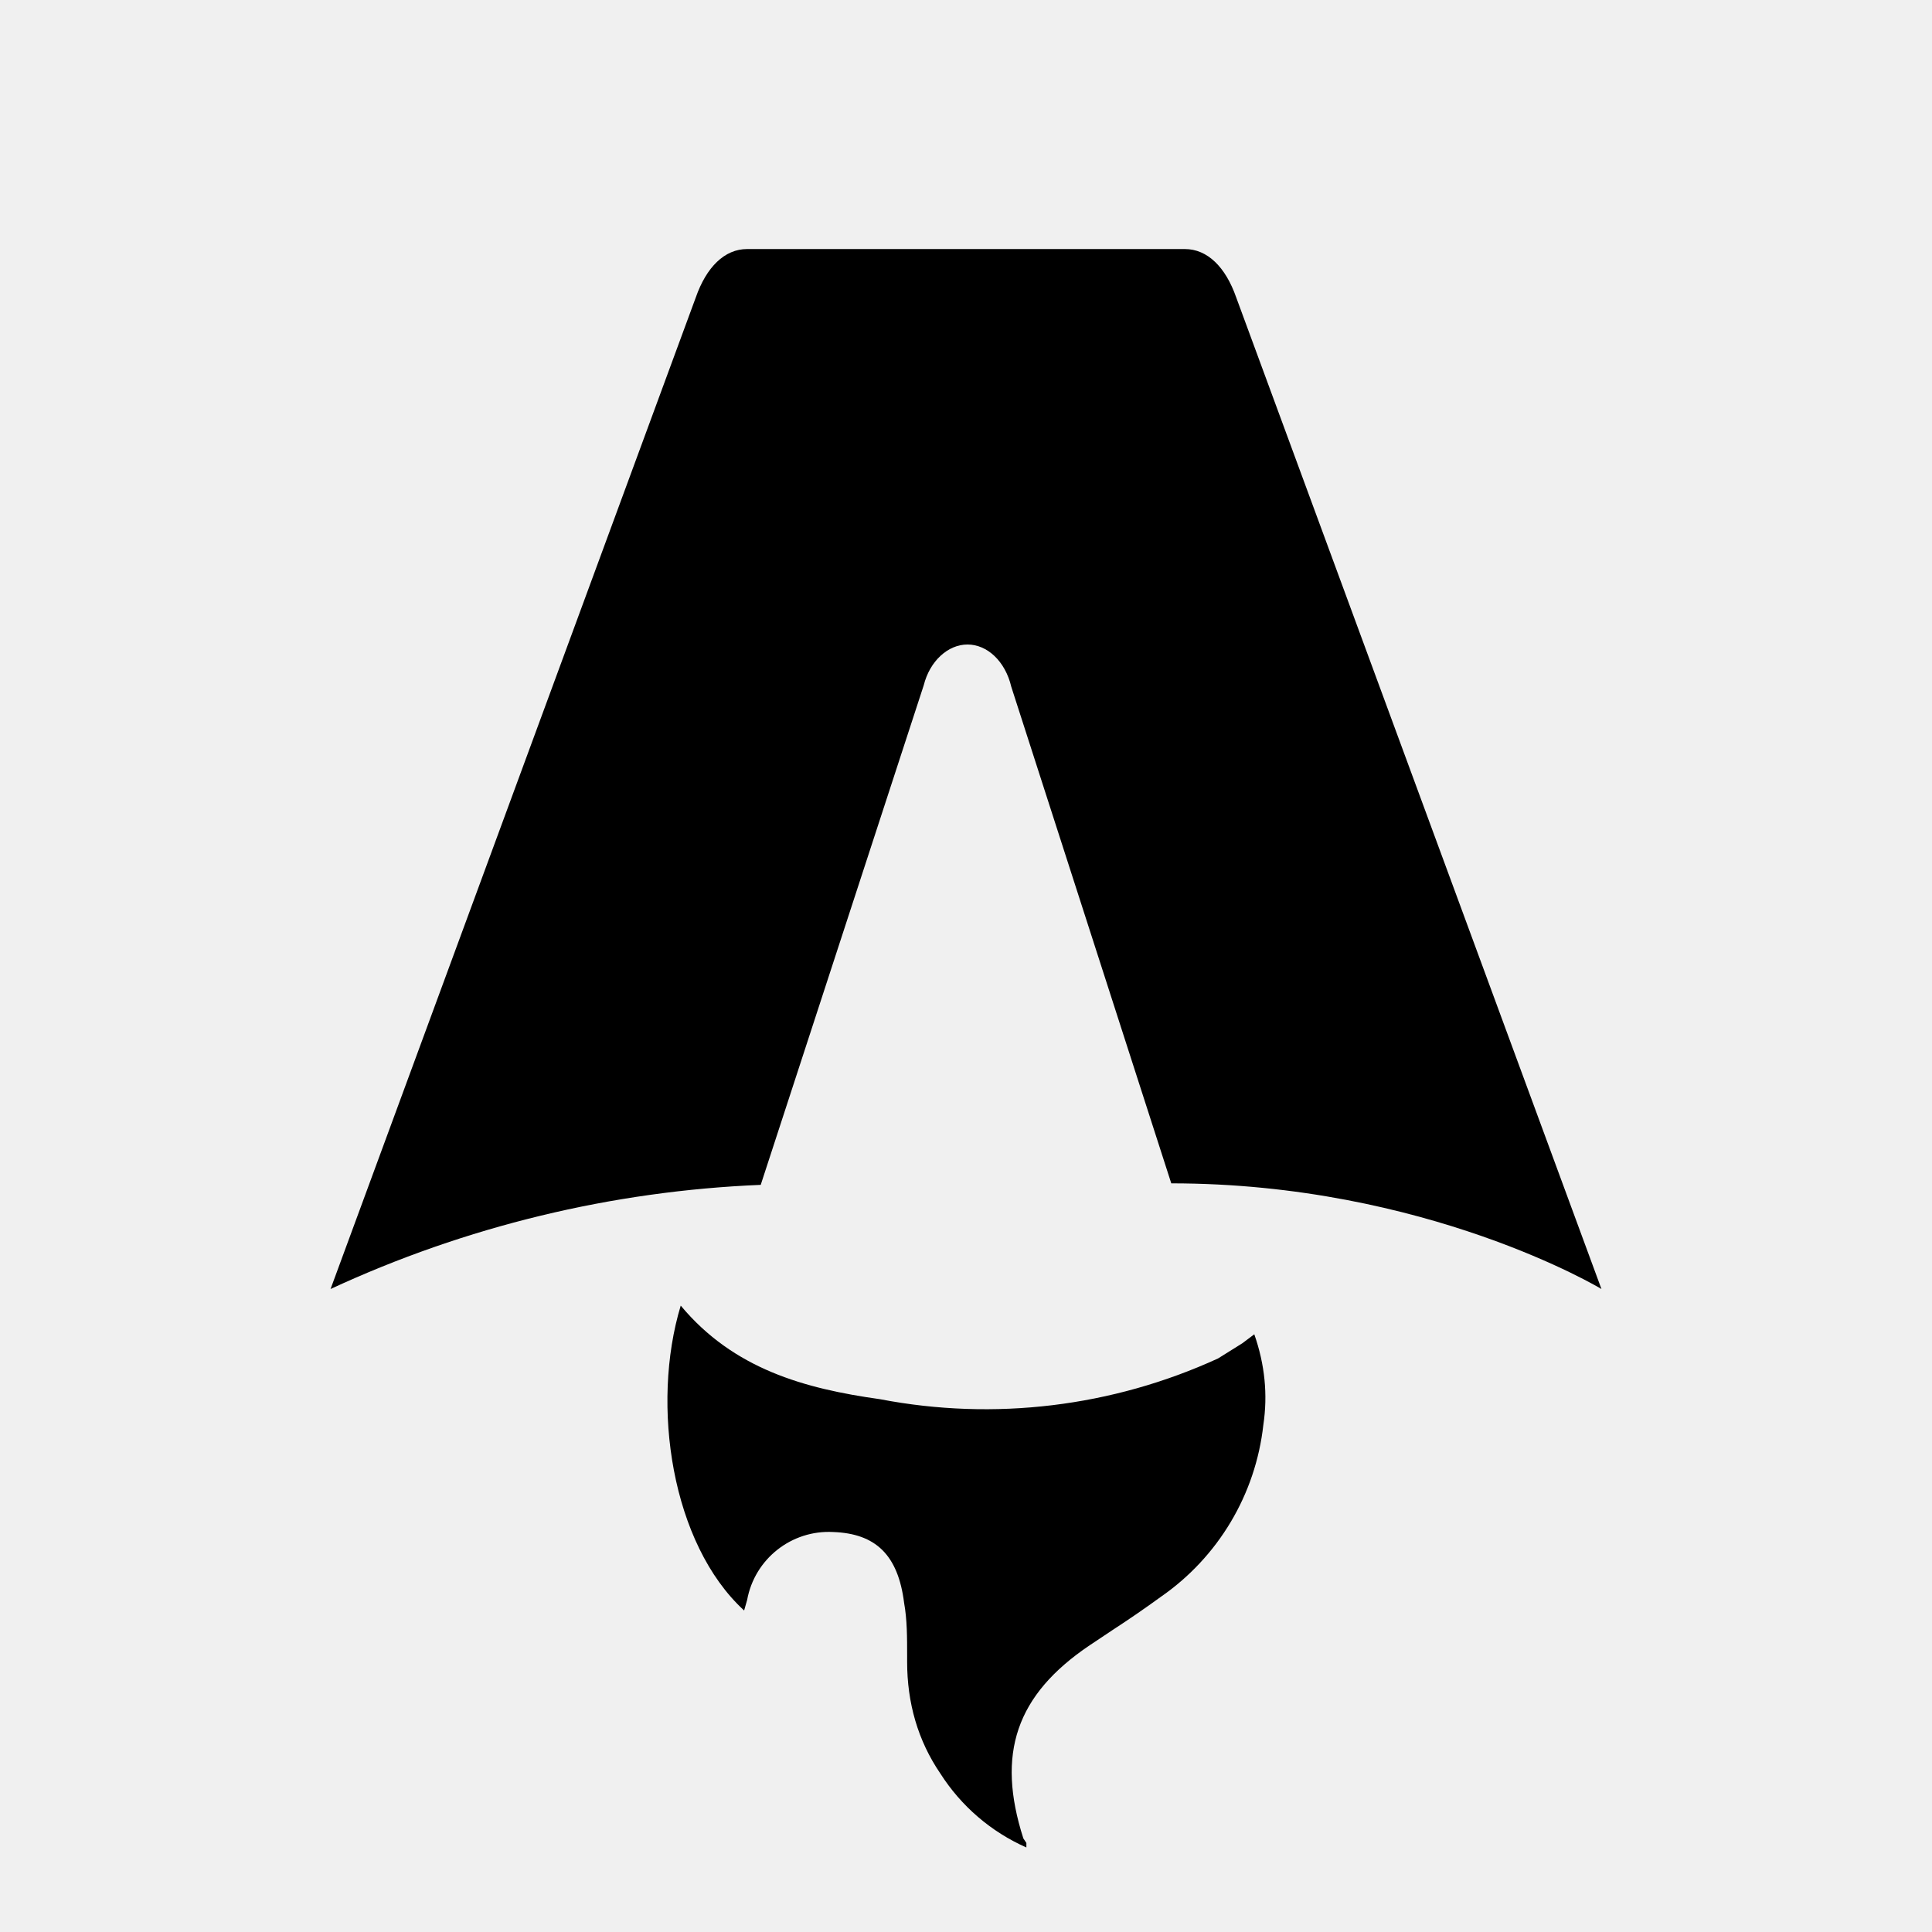
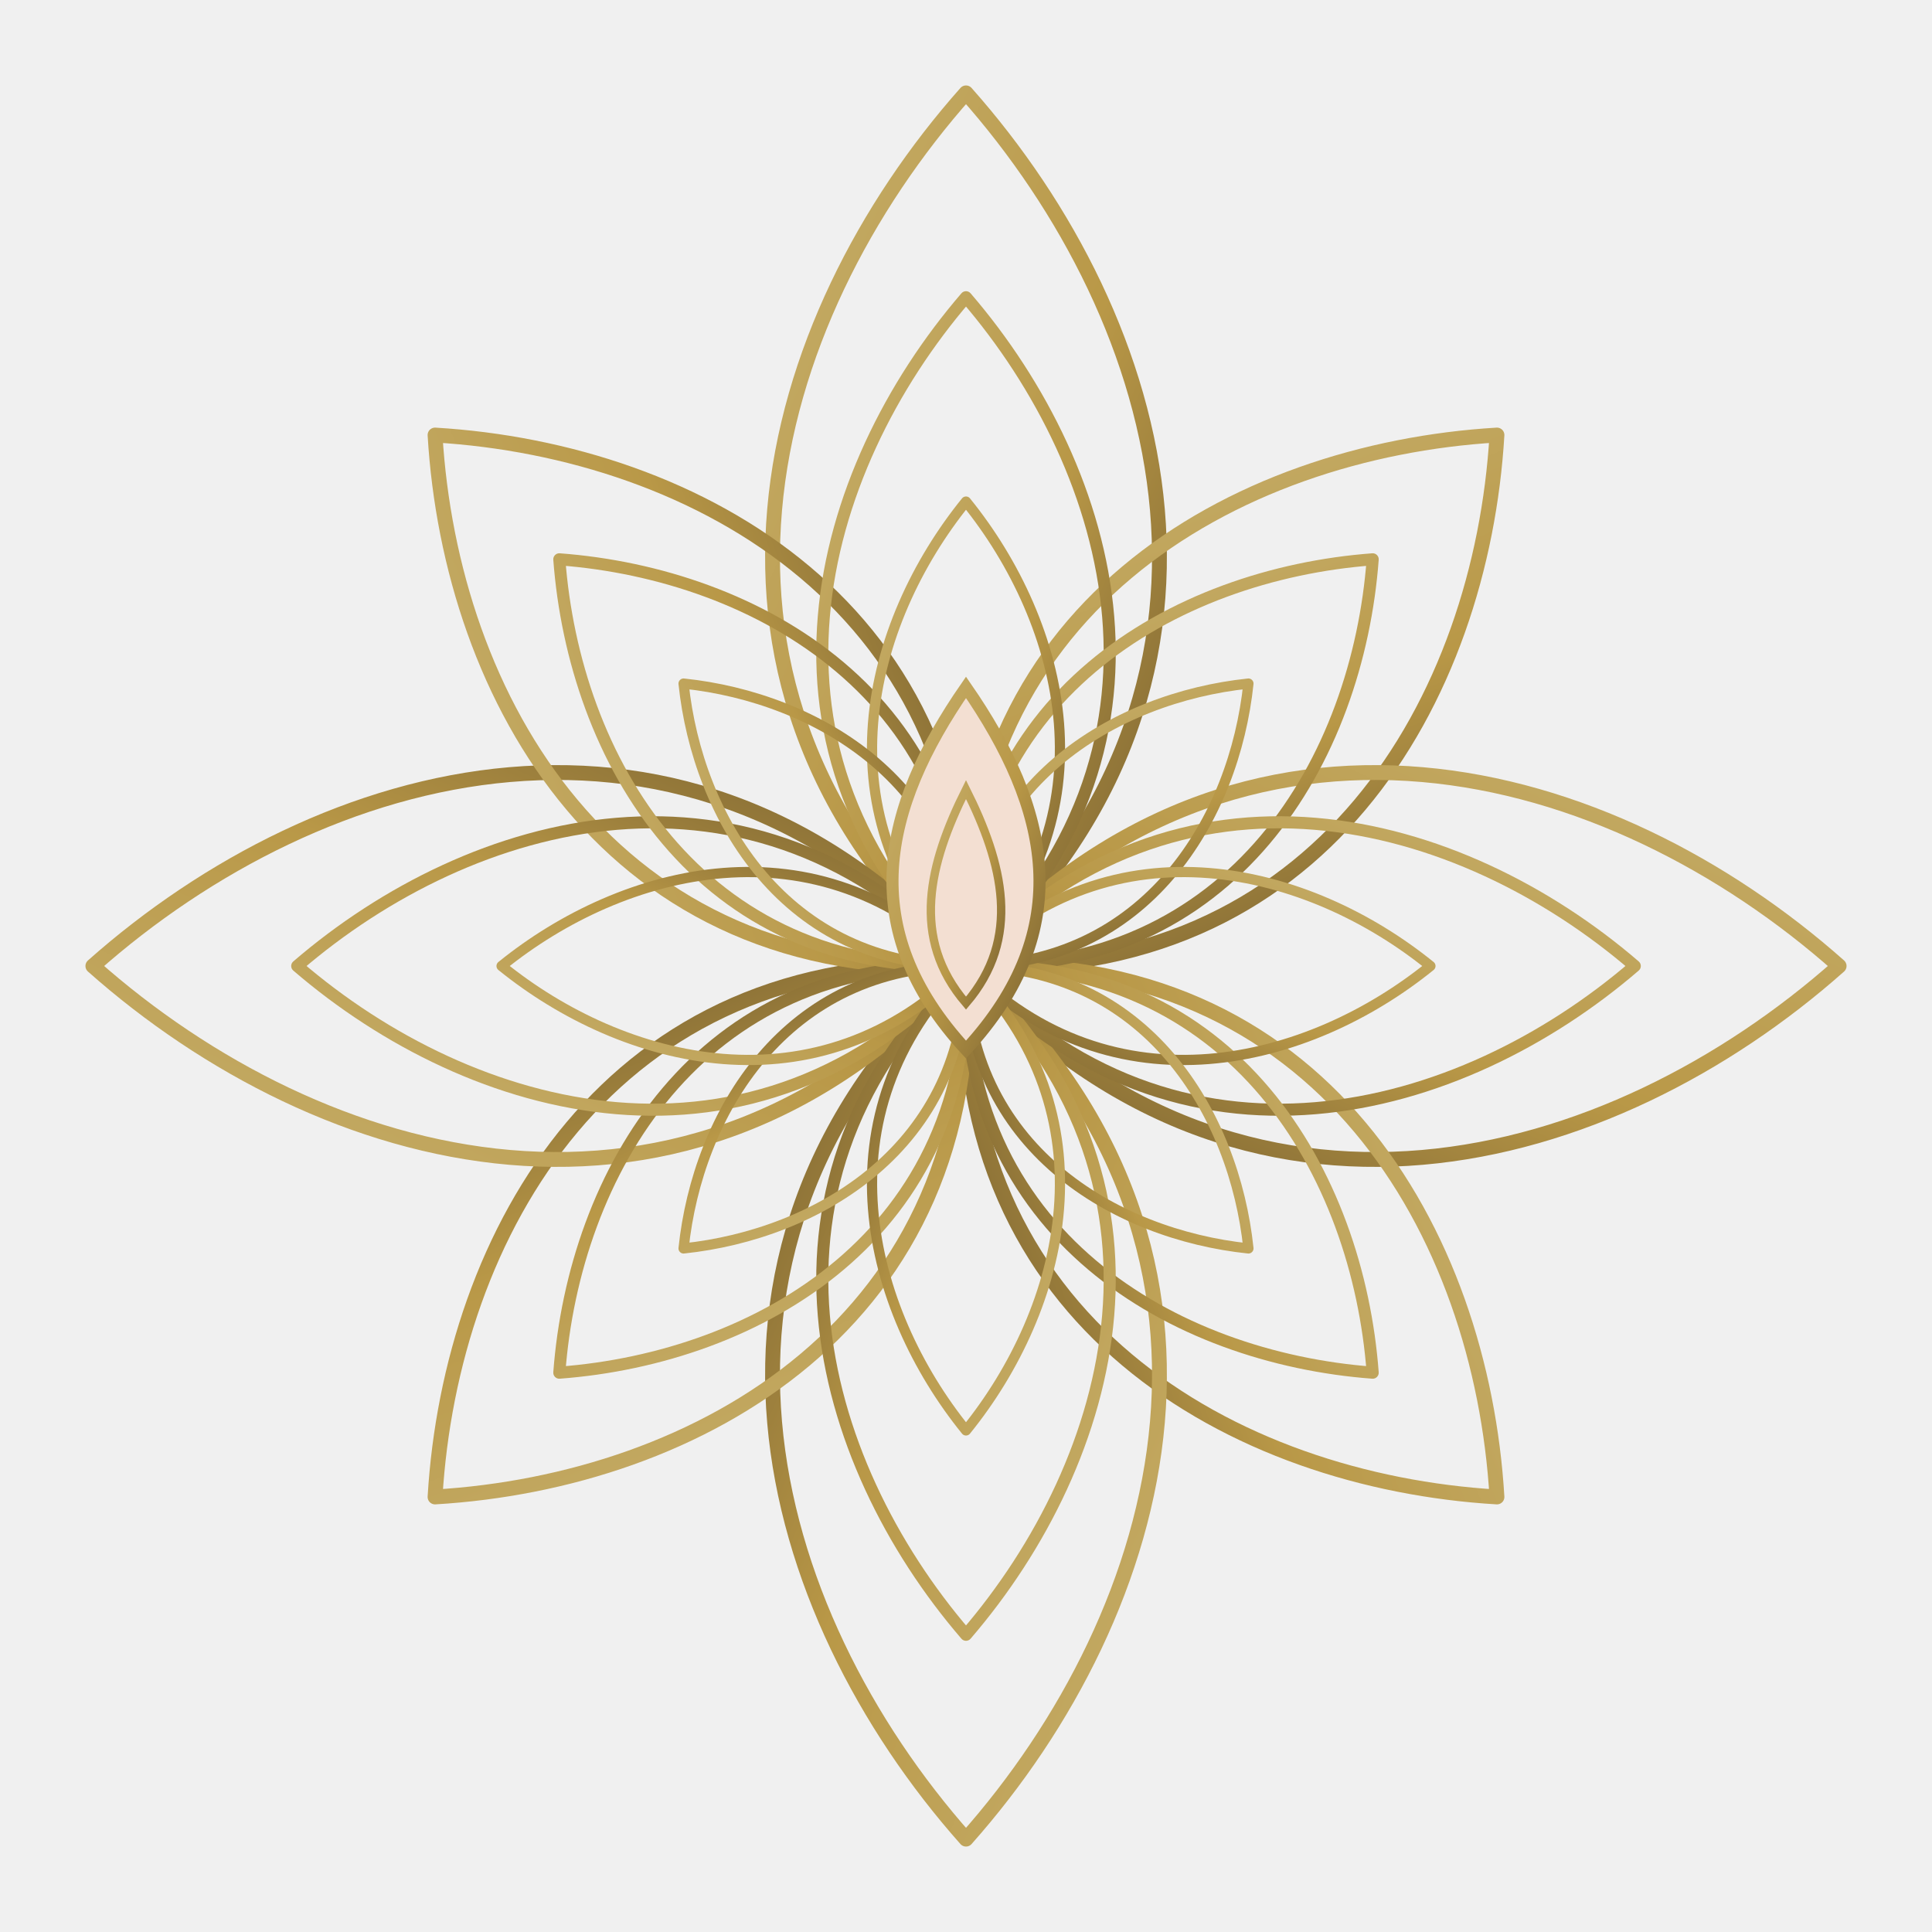
- <svg xmlns="http://www.w3.org/2000/svg" fill="none" viewBox="0 0 128 128">
-   <path d="M50.4 78.5a75.1 75.1 0 0 0-28.5 6.9l24.2-65.7c.7-2 1.9-3.2 3.4-3.2h29c1.5 0 2.7 1.2 3.4 3.2l24.2 65.7s-11.6-7-28.5-7L67 45.5c-.4-1.7-1.6-2.8-2.9-2.8-1.3 0-2.5 1.1-2.9 2.7L50.4 78.5Zm-1.1 28.2Zm-4.2-20.2c-2 6.6-.6 15.8 4.2 20.2a17.5 17.5 0 0 1 .2-.7 5.5 5.5 0 0 1 5.7-4.5c2.8.1 4.3 1.5 4.7 4.7.2 1.1.2 2.3.2 3.5v.4c0 2.7.7 5.2 2.2 7.4a13 13 0 0 0 5.7 4.9v-.3l-.2-.3c-1.8-5.6-.5-9.5 4.4-12.8l1.5-1a73 73 0 0 0 3.2-2.2 16 16 0 0 0 6.8-11.4c.3-2 .1-4-.6-6l-.8.6-1.6 1a37 37 0 0 1-22.4 2.7c-5-.7-9.7-2-13.2-6.2Z" />
-   <style>
-         path { fill: #000; }
-         @media (prefers-color-scheme: dark) {
-             path { fill: #FFF; }
-         }
-     </style>
+ <svg xmlns="http://www.w3.org/2000/svg" class="lotus-svg" viewBox="-104 -104 208 208" aria-hidden="true" focusable="false">
+   <defs>
+     <linearGradient id="arg1" x1="0" y1="0" x2="1" y2="1">
+       <stop offset="0" stop-color="#C6AF6C" />
+       <stop offset=".55" stop-color="#B99847" />
+       <stop offset="1" stop-color="#7A6230" />
+     </linearGradient>
+   </defs>
+   <g class="lotus-petals" fill="none" stroke="url(#arg1)" stroke-linejoin="round" stroke-linecap="round">
+     <path class="lp lp-outer" pathLength="100" stroke-width="1.6" transform="rotate(0)" d="M0 0 C -33.25 -30.08, -21.7 -69.56, 0 -94 C 21.7 -69.56, 33.25 -30.08, 0 0 Z" />
+     <path class="lp lp-outer" pathLength="100" stroke-width="1.6" transform="rotate(45)" d="M0 0 C -28.595 -25.869, -18.662 -59.822, 0 -80.84 C 18.662 -59.822, 28.595 -25.869, 0 0 Z" />
+     <path class="lp lp-outer" pathLength="100" stroke-width="1.6" transform="rotate(90)" d="M0 0 C -33.25 -30.08, -21.7 -69.56, 0 -94 C 21.7 -69.56, 33.25 -30.08, 0 0 Z" />
+     <path class="lp lp-outer" pathLength="100" stroke-width="1.6" transform="rotate(135)" d="M0 0 C -28.595 -25.869, -18.662 -59.822, 0 -80.84 C 18.662 -59.822, 28.595 -25.869, 0 0 Z" />
+     <path class="lp lp-outer" pathLength="100" stroke-width="1.6" transform="rotate(180)" d="M0 0 C -33.25 -30.08, -21.7 -69.56, 0 -94 C 21.7 -69.56, 33.25 -30.08, 0 0 Z" />
+     <path class="lp lp-outer" pathLength="100" stroke-width="1.6" transform="rotate(225)" d="M0 0 C -28.595 -25.869, -18.662 -59.822, 0 -80.84 C 18.662 -59.822, 28.595 -25.869, 0 0 Z" />
+     <path class="lp lp-outer" pathLength="100" stroke-width="1.6" transform="rotate(270)" d="M0 0 C -33.25 -30.08, -21.7 -69.56, 0 -94 C 21.7 -69.56, 33.25 -30.08, 0 0 Z" />
+     <path class="lp lp-outer" pathLength="100" stroke-width="1.6" transform="rotate(315)" d="M0 0 C -28.595 -25.869, -18.662 -59.822, 0 -80.84 C 18.662 -59.822, 28.595 -25.869, 0 0 Z" />
+     <path class="lp lp-mid" pathLength="100" stroke-width="1.3" transform="rotate(0)" d="M0 0 C -24.7 -23.04, -16.12 -53.28, 0 -72 C 16.12 -53.28, 24.7 -23.04, 0 0 Z" />
+     <path class="lp lp-mid" pathLength="100" stroke-width="1.3" transform="rotate(45)" d="M0 0 C -21.242 -19.814, -13.863 -45.821, 0 -61.92 C 13.863 -45.821, 21.242 -19.814, 0 0 Z" />
+     <path class="lp lp-mid" pathLength="100" stroke-width="1.3" transform="rotate(90)" d="M0 0 C -24.7 -23.04, -16.12 -53.28, 0 -72 C 16.12 -53.28, 24.7 -23.04, 0 0 Z" />
+     <path class="lp lp-mid" pathLength="100" stroke-width="1.3" transform="rotate(135)" d="M0 0 C -21.242 -19.814, -13.863 -45.821, 0 -61.92 C 13.863 -45.821, 21.242 -19.814, 0 0 Z" />
+     <path class="lp lp-mid" pathLength="100" stroke-width="1.3" transform="rotate(180)" d="M0 0 C -24.7 -23.04, -16.12 -53.28, 0 -72 C 16.12 -53.28, 24.7 -23.04, 0 0 Z" />
+     <path class="lp lp-mid" pathLength="100" stroke-width="1.3" transform="rotate(225)" d="M0 0 C -21.242 -19.814, -13.863 -45.821, 0 -61.92 C 13.863 -45.821, 21.242 -19.814, 0 0 Z" />
+     <path class="lp lp-mid" pathLength="100" stroke-width="1.3" transform="rotate(270)" d="M0 0 C -24.7 -23.04, -16.12 -53.28, 0 -72 C 16.12 -53.28, 24.7 -23.04, 0 0 Z" />
+     <path class="lp lp-mid" pathLength="100" stroke-width="1.3" transform="rotate(315)" d="M0 0 C -21.242 -19.814, -13.863 -45.821, 0 -61.92 C 13.863 -45.821, 21.242 -19.814, 0 0 Z" />
+     <path class="lp lp-inner" pathLength="100" stroke-width="1.1" transform="rotate(0)" d="M0 0 C -16.15 -16, -10.54 -37, 0 -50 C 10.54 -37, 16.15 -16, 0 0 Z" />
+     <path class="lp lp-inner" pathLength="100" stroke-width="1.1" transform="rotate(45)" d="M0 0 C -13.889 -13.76, -9.064 -31.82, 0 -43 C 9.064 -31.82, 13.889 -13.76, 0 0 Z" />
+     <path class="lp lp-inner" pathLength="100" stroke-width="1.1" transform="rotate(90)" d="M0 0 C -16.15 -16, -10.54 -37, 0 -50 C 10.54 -37, 16.15 -16, 0 0 Z" />
+     <path class="lp lp-inner" pathLength="100" stroke-width="1.1" transform="rotate(135)" d="M0 0 C -13.889 -13.76, -9.064 -31.82, 0 -43 C 9.064 -31.82, 13.889 -13.76, 0 0 Z" />
+     <path class="lp lp-inner" pathLength="100" stroke-width="1.1" transform="rotate(180)" d="M0 0 C -16.15 -16, -10.54 -37, 0 -50 C 10.54 -37, 16.15 -16, 0 0 Z" />
+     <path class="lp lp-inner" pathLength="100" stroke-width="1.1" transform="rotate(225)" d="M0 0 C -13.889 -13.76, -9.064 -31.82, 0 -43 C 9.064 -31.82, 13.889 -13.76, 0 0 Z" />
+     <path class="lp lp-inner" pathLength="100" stroke-width="1.1" transform="rotate(270)" d="M0 0 C -16.15 -16, -10.54 -37, 0 -50 C 10.54 -37, 16.15 -16, 0 0 Z" />
+     <path class="lp lp-inner" pathLength="100" stroke-width="1.1" transform="rotate(315)" d="M0 0 C -13.889 -13.76, -9.064 -31.82, 0 -43 C 9.064 -31.82, 13.889 -13.76, 0 0 Z" />
+   </g>
+   <path class="lp lp-core" pathLength="100" d="M0 -30 C 9 -17, 12 -4, 0 9 C -12 -4, -9 -17, 0 -30 Z" fill="#F3DFD2" stroke="url(#arg1)" stroke-width="1.3" />
+   <path class="lp lp-core-inner" pathLength="100" d="M0 -19 C 4 -11, 6 -3, 0 4 C -6 -3, -4 -11, 0 -19 Z" fill="none" stroke="url(#arg1)" stroke-width=".9" />
</svg>
